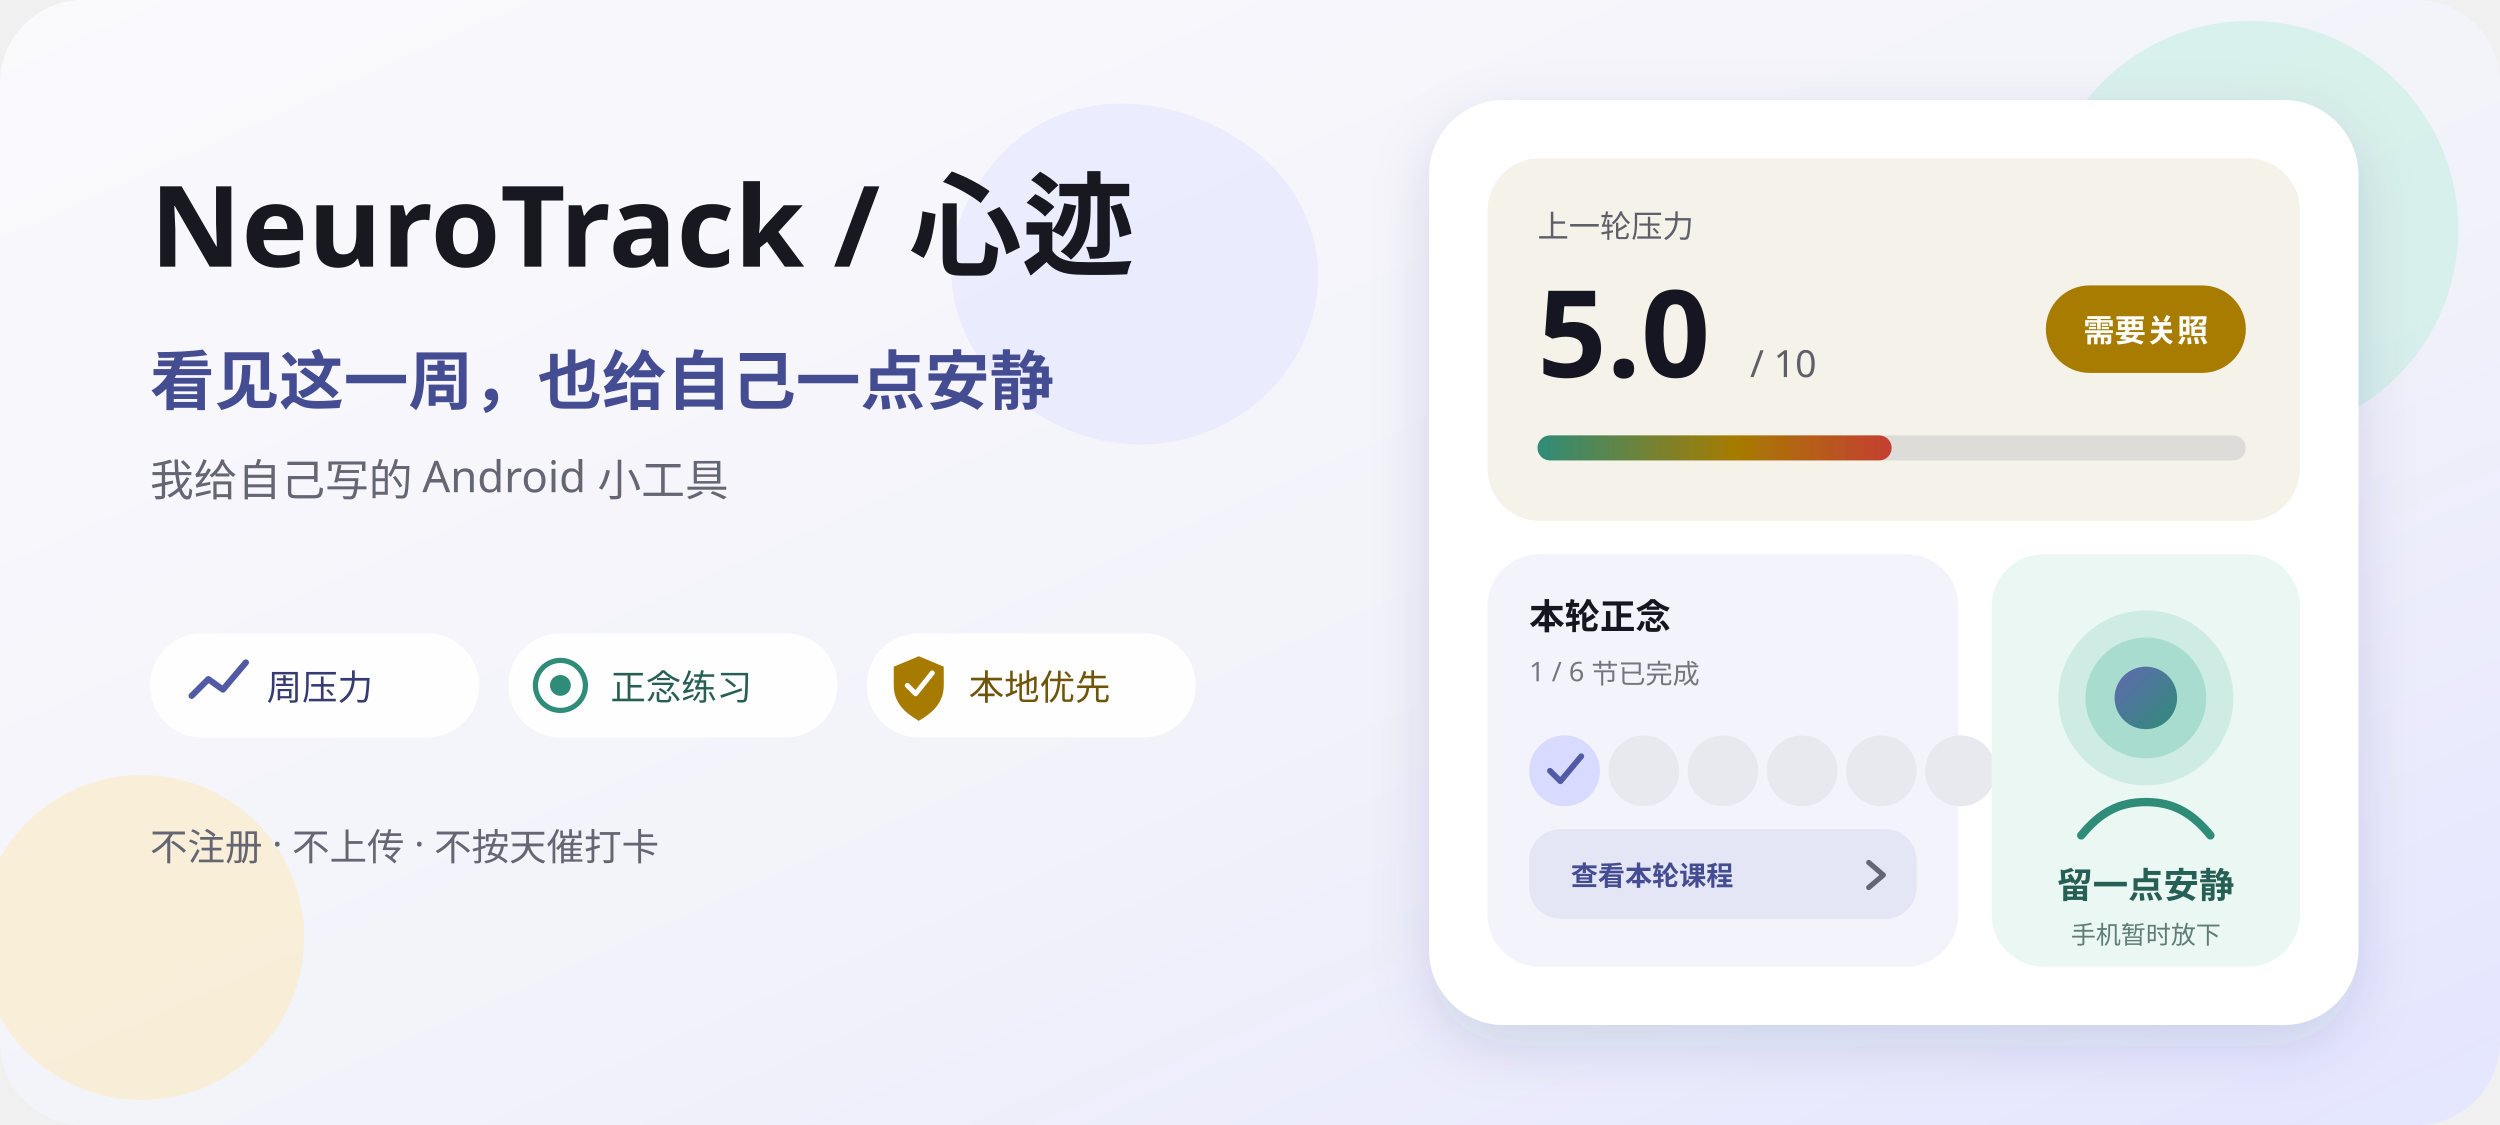
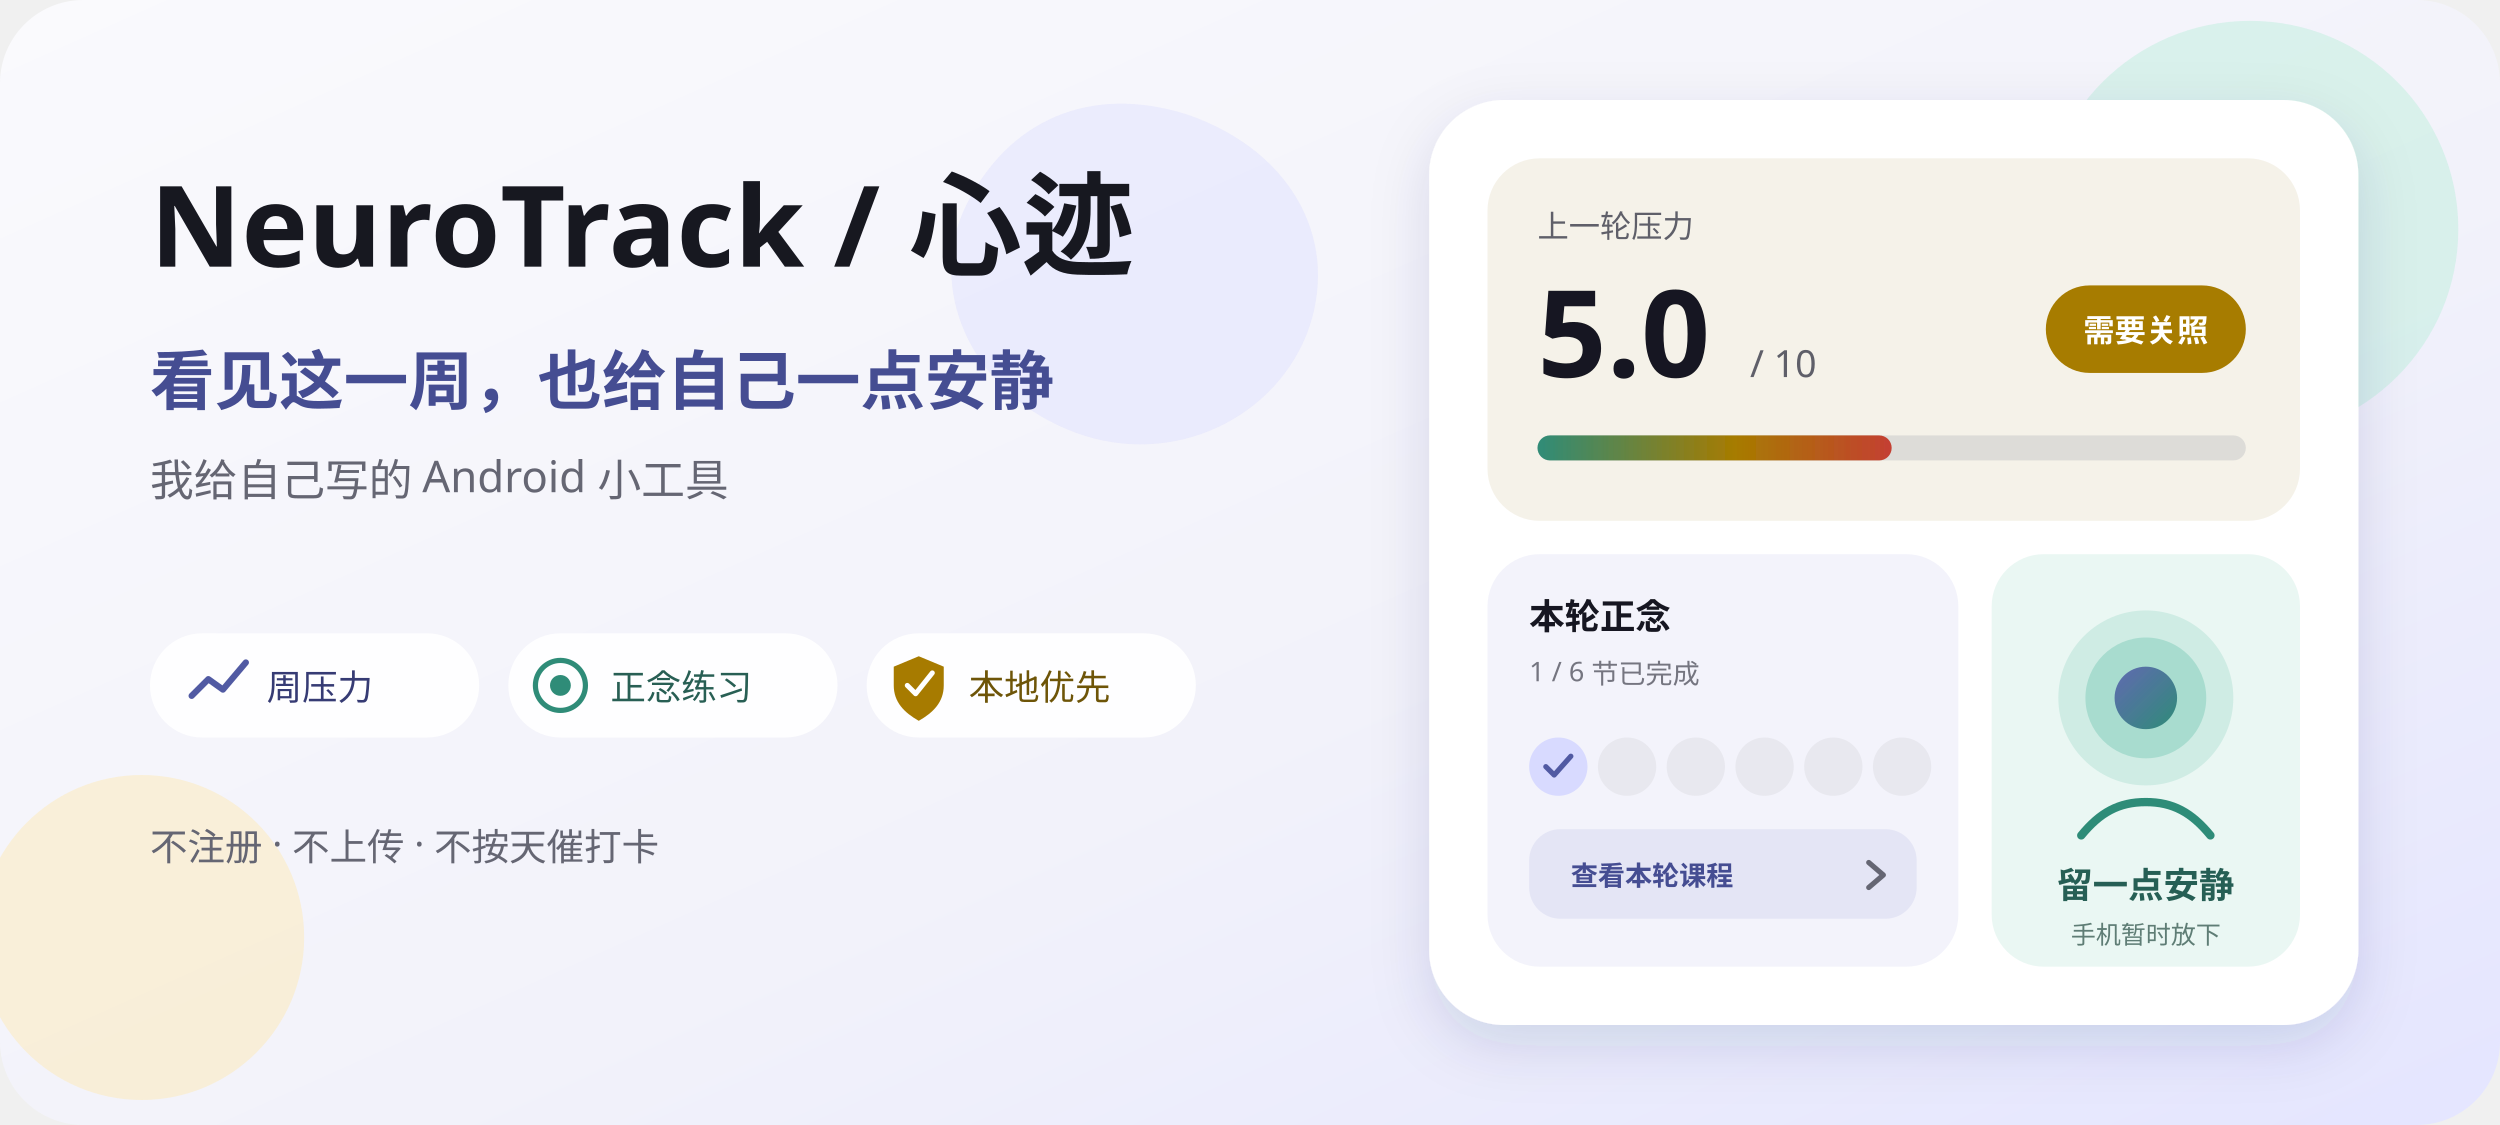
<svg xmlns="http://www.w3.org/2000/svg" width="100%" height="auto" viewBox="0 0 1200 540" preserveAspectRatio="xMidYMid meet" style="display:block;max-width:1200px" role="img" aria-labelledby="title desc">
  <defs>
    <linearGradient id="bg" x1="0" y1="0" x2="1" y2="1">
      <stop offset="0" stop-color="#FAFAFD" />
      <stop offset="0.58" stop-color="#F2F2FA" />
      <stop offset="1" stop-color="#E4E5FF" />
    </linearGradient>
    <linearGradient id="pressure" x1="0" y1="0" x2="1" y2="0">
      <stop offset="0" stop-color="#2F8C78" />
      <stop offset="0.56" stop-color="#A77B00" />
      <stop offset="1" stop-color="#C43F32" />
    </linearGradient>
    <linearGradient id="practice" x1="0" y1="0" x2="1" y2="1">
      <stop offset="0" stop-color="#6169B1" />
      <stop offset="1" stop-color="#2F8C78" />
    </linearGradient>
    <filter id="shadow" x="-15%" y="-15%" width="130%" height="135%">
      <feDropShadow dx="0" dy="10" stdDeviation="14" flood-color="#262B61" flood-opacity="0.13" />
    </filter>
  </defs>
  <rect width="1200" height="540" rx="40" fill="url(#bg)" />
  <circle cx="1080" cy="110" r="100" fill="#BCEEDC" opacity="0.48" />
  <circle cx="68" cy="450" r="78" fill="#FFE7A9" opacity="0.42" />
  <path d="M570 55c52 18 74 63 57 106-17 42-68 65-115 45-46-19-68-68-48-108 20-40 59-58 106-43Z" fill="#DCDDFE" opacity="0.42" />
  <g transform="translate(72 0)">
    <text x="0" y="128" fill="#171820" font-family="Segoe UI, Microsoft YaHei, sans-serif" font-size="54" font-weight="700">NeuroTrack / 心迹</text>
    <text x="0" y="194" fill="#454D92" font-family="Segoe UI, Microsoft YaHei, sans-serif" font-size="31" font-weight="650">看见这一周，也给自己一点安静</text>
    <text x="0" y="238" fill="#656673" font-family="Segoe UI, Microsoft YaHei, sans-serif" font-size="21">我给自己写的 Android 小工具</text>
    <g transform="translate(0 304)">
      <g>
        <rect width="158" height="50" rx="25" fill="#FFFFFF" opacity="0.94" />
        <path d="M20 30l8-8 7 5 11-13" fill="none" stroke="#515AA3" stroke-width="3" stroke-linecap="round" stroke-linejoin="round" />
        <text x="56" y="32" fill="#363B74" font-family="Segoe UI, Microsoft YaHei, sans-serif" font-size="17">周压力</text>
      </g>
      <g transform="translate(172 0)">
        <rect width="158" height="50" rx="25" fill="#FFFFFF" opacity="0.94" />
        <circle cx="25" cy="25" r="12" fill="none" stroke="#2F8C78" stroke-width="2.5" />
        <circle cx="25" cy="25" r="5" fill="#2F8C78" />
        <text x="49" y="32" fill="#285F54" font-family="Segoe UI, Microsoft YaHei, sans-serif" font-size="17">正念练习</text>
      </g>
      <g transform="translate(344 0)">
        <rect width="158" height="50" rx="25" fill="#FFFFFF" opacity="0.94" />
        <path d="M25 11l12 5v9c0 8-5 13-12 17-7-4-12-9-12-17v-9l12-5Z" fill="#A77B00" />
        <path d="M19.5 25l4 4 8-10" fill="none" stroke="#FFF" stroke-width="2.4" stroke-linecap="round" stroke-linejoin="round" />
        <text x="49" y="32" fill="#6E5508" font-family="Segoe UI, Microsoft YaHei, sans-serif" font-size="17">本地优先</text>
      </g>
    </g>
    <text x="0" y="413" fill="#656673" font-family="Segoe UI, Microsoft YaHei, sans-serif" font-size="18">不注册 · 不上传 · 不按天催打卡</text>
  </g>
  <g transform="translate(686 48)" filter="url(#shadow)">
    <rect width="446" height="444" rx="36" fill="#FFFFFF" />
    <g transform="translate(28 28)">
      <rect width="390" height="174" rx="25" fill="#F5F2E9" />
      <text x="24" y="38" fill="#5E5F69" font-family="Segoe UI, Microsoft YaHei, sans-serif" font-size="15">上一轮压力</text>
      <text x="24" y="105" fill="#171820" font-family="Segoe UI, Microsoft YaHei, sans-serif" font-size="58" font-weight="700">5.0</text>
      <text x="126" y="105" fill="#5E5F69" font-family="Segoe UI, Microsoft YaHei, sans-serif" font-size="18">/ 10</text>
      <rect x="268" y="61" width="96" height="42" rx="21" fill="#A77B00" />
      <text x="316" y="88" text-anchor="middle" fill="#FFFFFF" font-family="Segoe UI, Microsoft YaHei, sans-serif" font-size="15" font-weight="600">需要关照</text>
      <rect x="24" y="133" width="340" height="12" rx="6" fill="#DDDCD8" />
      <rect x="24" y="133" width="170" height="12" rx="6" fill="url(#pressure)" />
    </g>
    <g transform="translate(28 218)">
      <rect width="226" height="198" rx="25" fill="#F3F3FB" />
      <text x="20" y="36" fill="#171820" font-family="Segoe UI, Microsoft YaHei, sans-serif" font-size="17" font-weight="600">本轮正念</text>
      <text x="20" y="61" fill="#747580" font-family="Segoe UI, Microsoft YaHei, sans-serif" font-size="13">1 / 6 节已完成</text>
-       <g transform="translate(20 82)">
-         <circle cx="17" cy="22" r="17" fill="#D8DAFF" />
-         <path d="M10 22l5 5 10-12" fill="none" stroke="#515AA3" stroke-width="2.8" stroke-linecap="round" stroke-linejoin="round" />
-         <circle cx="55" cy="22" r="17" fill="#E8E8EF" />
-         <circle cx="93" cy="22" r="17" fill="#E8E8EF" />
-         <circle cx="131" cy="22" r="17" fill="#E8E8EF" />
-         <circle cx="169" cy="22" r="17" fill="#E8E8EF" />
-         <circle cx="207" cy="22" r="17" fill="#E8E8EF" />
+       <g transform="translate(20 84)">
+         <circle cx="14" cy="18" r="14" fill="#D8DAFF" />
+         <path d="M8 18l4 4 8-9" fill="none" stroke="#515AA3" stroke-width="2.5" stroke-linecap="round" stroke-linejoin="round" />
+         <circle cx="47" cy="18" r="14" fill="#E8E8EF" />
+         <circle cx="80" cy="18" r="14" fill="#E8E8EF" />
+         <circle cx="113" cy="18" r="14" fill="#E8E8EF" />
+         <circle cx="146" cy="18" r="14" fill="#E8E8EF" />
+         <circle cx="179" cy="18" r="14" fill="#E8E8EF" />
      </g>
      <rect x="20" y="132" width="186" height="43" rx="15" fill="#E4E5F5" />
      <text x="40" y="159" fill="#454D92" font-family="Segoe UI, Microsoft YaHei, sans-serif" font-size="13" font-weight="600">查看本轮课程</text>
      <path d="M183 148l7 6-7 6" fill="none" stroke="#656673" stroke-width="2.5" stroke-linecap="round" stroke-linejoin="round" />
    </g>
    <g transform="translate(270 218)">
      <rect width="148" height="198" rx="25" fill="#EAF7F3" />
      <circle cx="74" cy="69" r="42" fill="#CFECE4" />
      <circle cx="74" cy="69" r="29" fill="#A8DCCF" />
      <circle cx="74" cy="69" r="15" fill="url(#practice)" />
      <path d="M43 135c9-11 18-16 31-16s22 5 31 16" fill="none" stroke="#2F8C78" stroke-width="4" stroke-linecap="round" />
      <text x="74" y="165" text-anchor="middle" fill="#285F54" font-family="Segoe UI, Microsoft YaHei, sans-serif" font-size="17" font-weight="600">留一点安静</text>
      <text x="74" y="187" text-anchor="middle" fill="#5E7D75" font-family="Segoe UI, Microsoft YaHei, sans-serif" font-size="12">手机暂时放下</text>
    </g>
  </g>
</svg>
